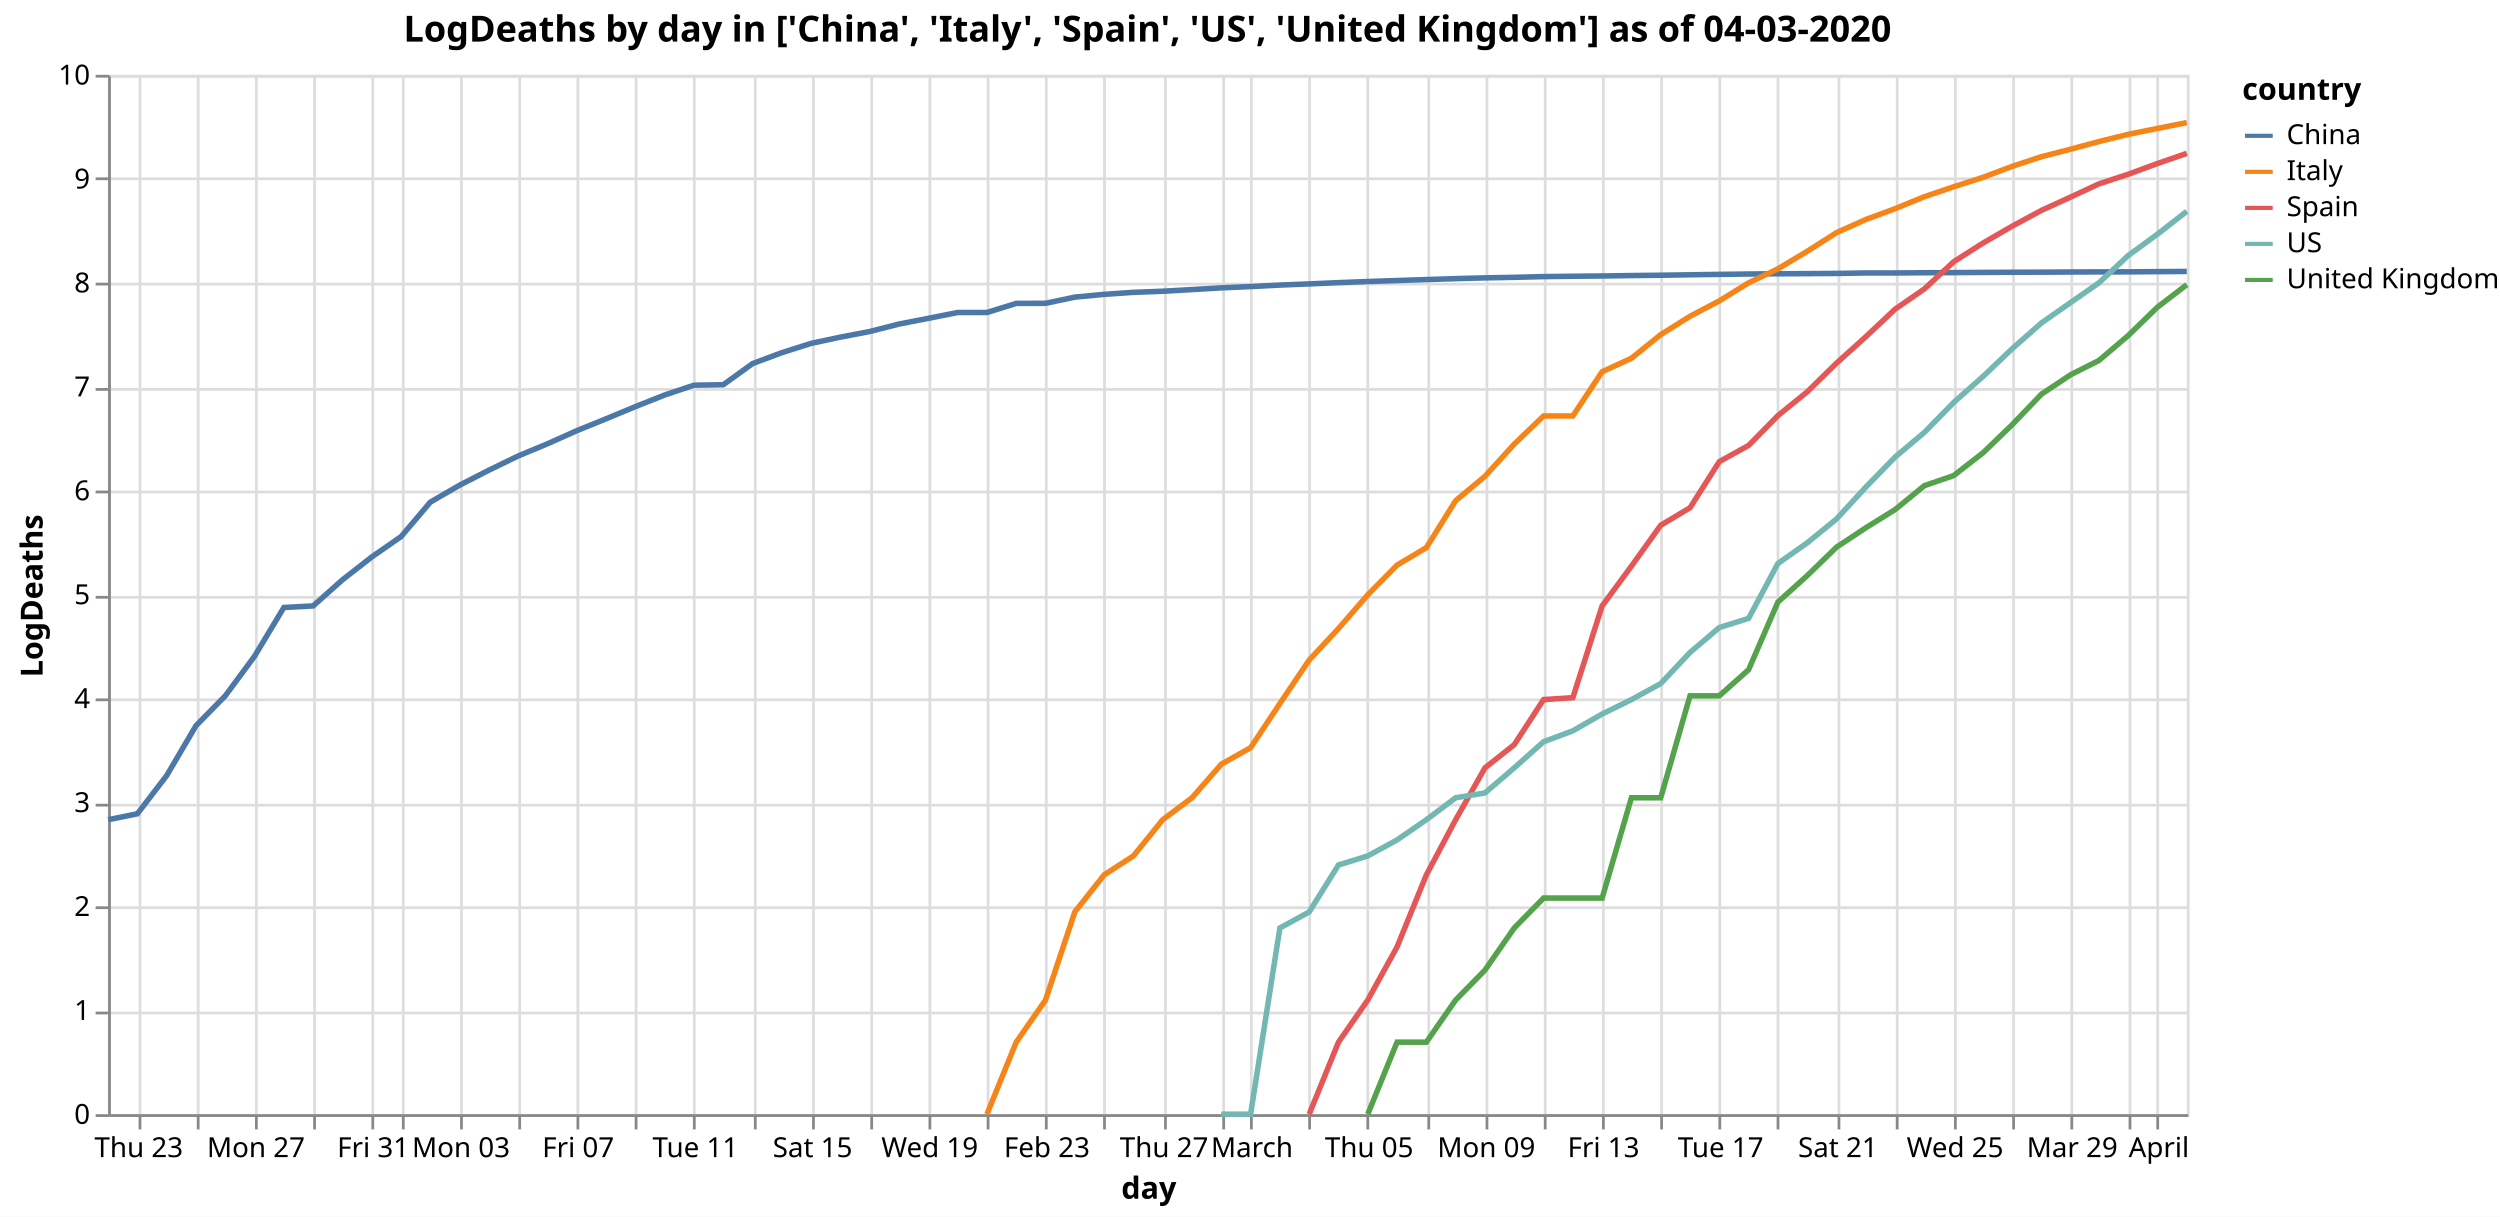
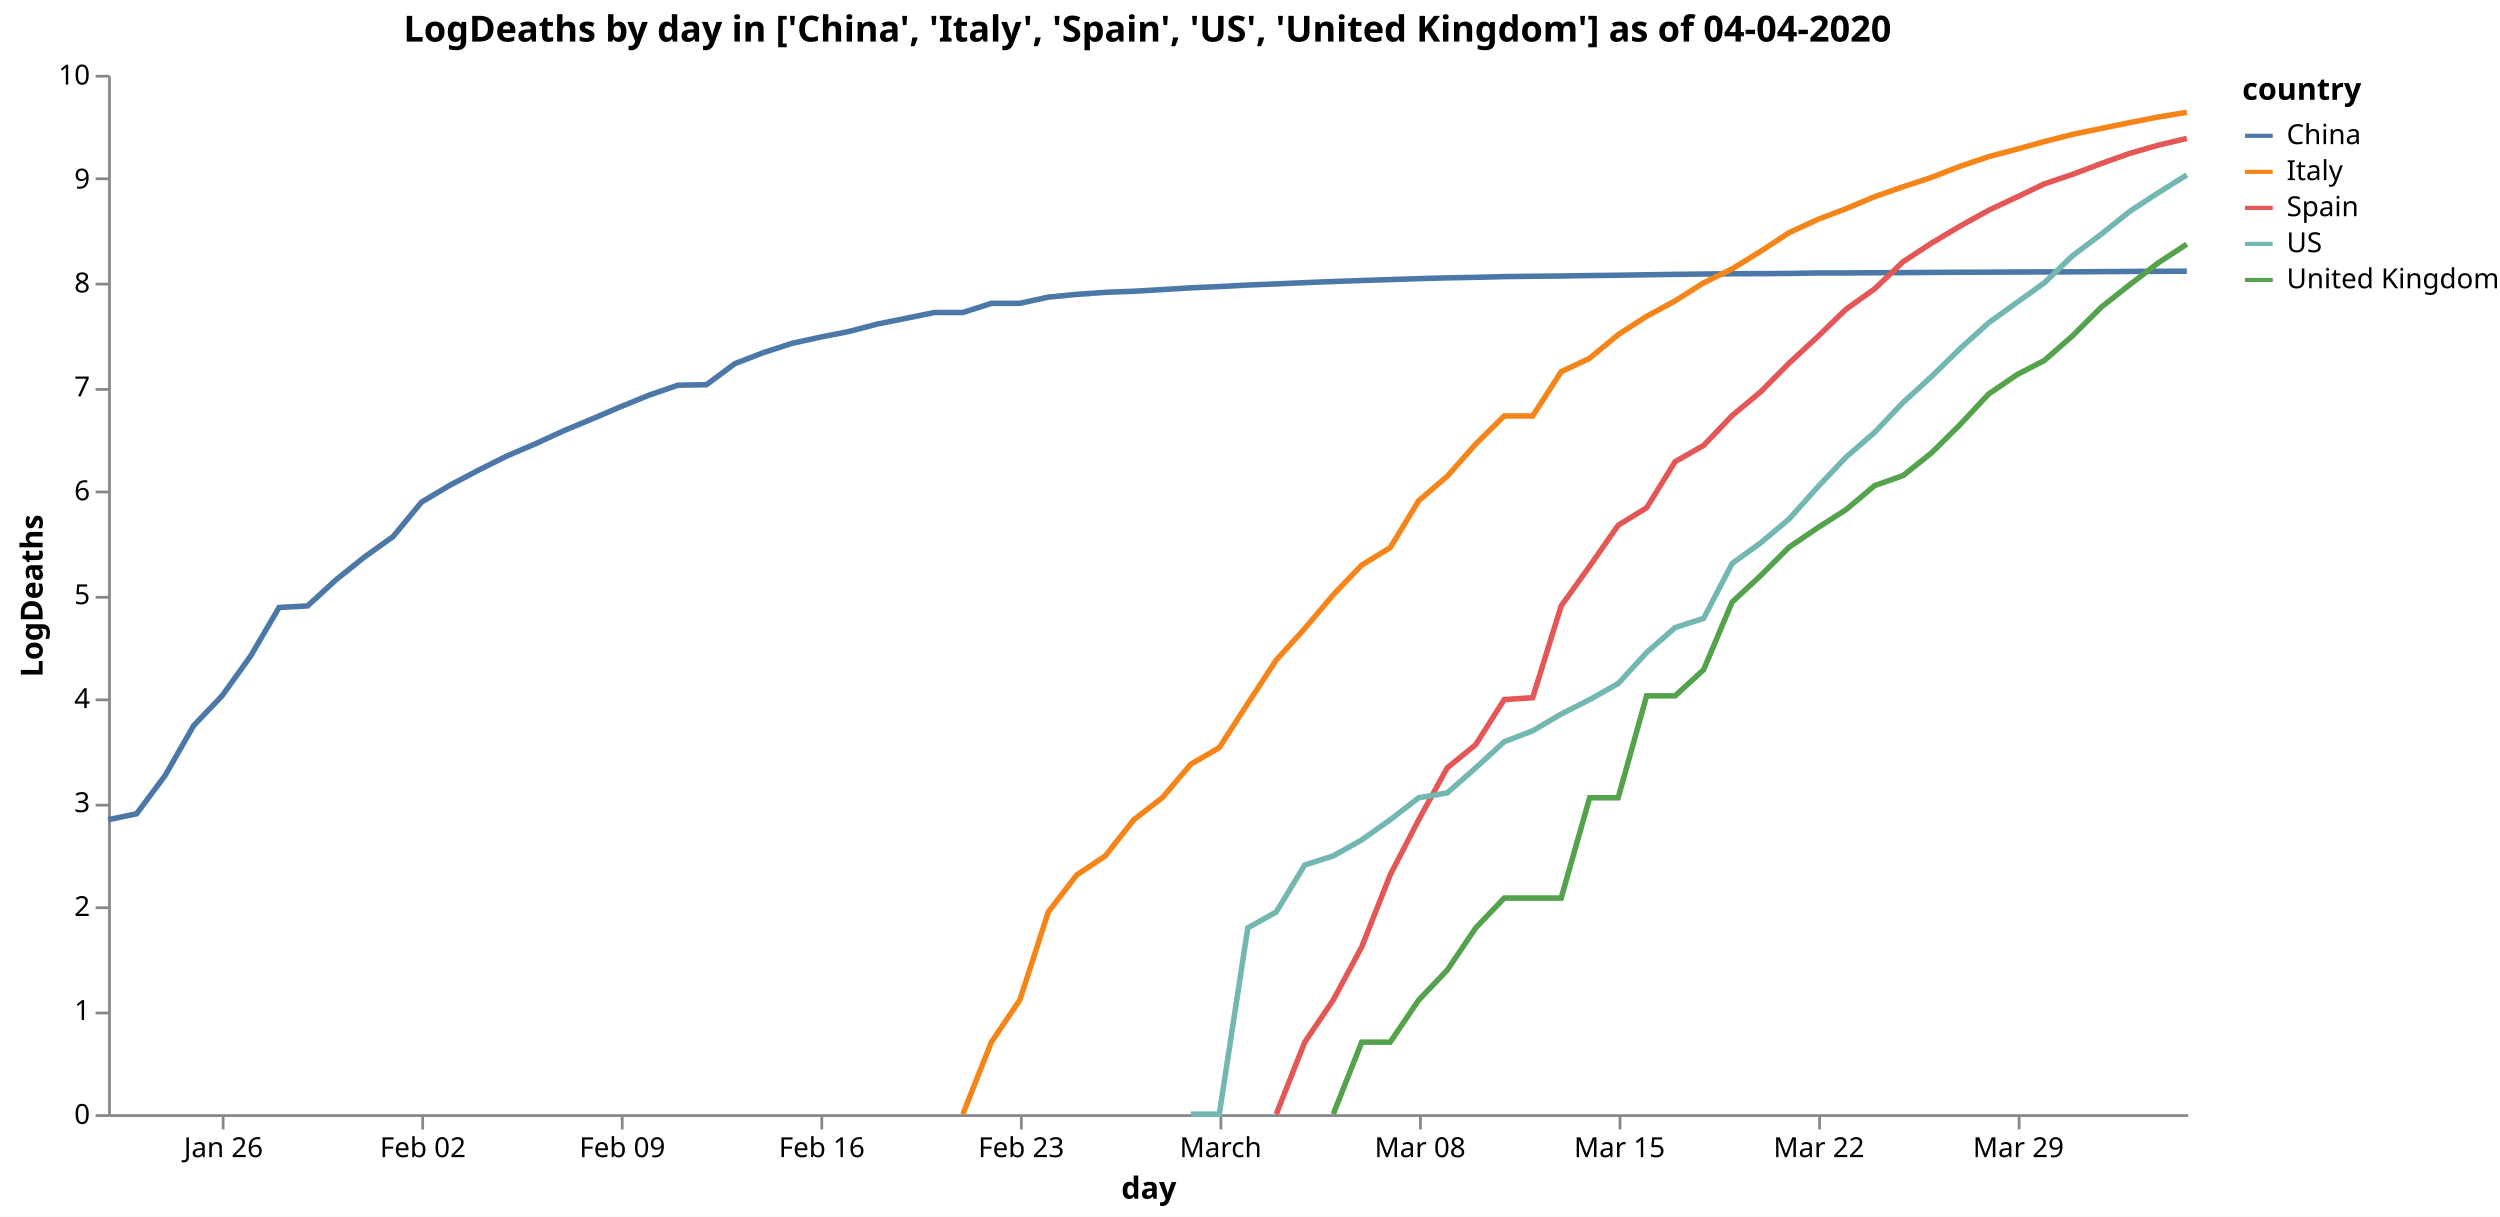
<svg xmlns="http://www.w3.org/2000/svg" class="marks" width="902" height="439" viewBox="0 0 902 439" version="1.1">
  <rect width="902" height="439" style="fill: white;" />
  <g transform="translate(39,27)">
    <g class="mark-group role-frame root">
      <g transform="translate(0,0)">
-         <path class="background" d="M0.5,0.5h750v375h-750Z" style="fill: none; stroke: #ddd;" />
+         <path class="background" d="M0,0h750v375h-750Z" style="fill: none; stroke: #ddd; stroke-width: 0;" />
        <g>
          <g class="mark-group role-axis">
            <g transform="translate(0.5,375.5)">
              <path class="background" d="M0,0h0v0h0Z" style="pointer-events: none; fill: none;" />
              <g>
-                 <g class="mark-rule role-axis-grid" style="pointer-events: none;">
-                   <line transform="translate(11,-375)" x2="0" y2="375" style="fill: none; stroke: #ddd; stroke-width: 1; opacity: 1;" />
-                   <line transform="translate(32,-375)" x2="0" y2="375" style="fill: none; stroke: #ddd; stroke-width: 1; opacity: 1;" />
-                   <line transform="translate(53,-375)" x2="0" y2="375" style="fill: none; stroke: #ddd; stroke-width: 1; opacity: 1;" />
-                   <line transform="translate(74,-375)" x2="0" y2="375" style="fill: none; stroke: #ddd; stroke-width: 1; opacity: 1;" />
-                   <line transform="translate(95,-375)" x2="0" y2="375" style="fill: none; stroke: #ddd; stroke-width: 1; opacity: 1;" />
-                   <line transform="translate(106,-375)" x2="0" y2="375" style="fill: none; stroke: #ddd; stroke-width: 1; opacity: 1;" />
-                   <line transform="translate(127,-375)" x2="0" y2="375" style="fill: none; stroke: #ddd; stroke-width: 1; opacity: 1;" />
-                   <line transform="translate(148,-375)" x2="0" y2="375" style="fill: none; stroke: #ddd; stroke-width: 1; opacity: 1;" />
-                   <line transform="translate(169,-375)" x2="0" y2="375" style="fill: none; stroke: #ddd; stroke-width: 1; opacity: 1;" />
-                   <line transform="translate(190,-375)" x2="0" y2="375" style="fill: none; stroke: #ddd; stroke-width: 1; opacity: 1;" />
-                   <line transform="translate(211,-375)" x2="0" y2="375" style="fill: none; stroke: #ddd; stroke-width: 1; opacity: 1;" />
-                   <line transform="translate(233,-375)" x2="0" y2="375" style="fill: none; stroke: #ddd; stroke-width: 1; opacity: 1;" />
-                   <line transform="translate(254,-375)" x2="0" y2="375" style="fill: none; stroke: #ddd; stroke-width: 1; opacity: 1;" />
-                   <line transform="translate(275,-375)" x2="0" y2="375" style="fill: none; stroke: #ddd; stroke-width: 1; opacity: 1;" />
-                   <line transform="translate(296,-375)" x2="0" y2="375" style="fill: none; stroke: #ddd; stroke-width: 1; opacity: 1;" />
-                   <line transform="translate(317,-375)" x2="0" y2="375" style="fill: none; stroke: #ddd; stroke-width: 1; opacity: 1;" />
-                   <line transform="translate(338,-375)" x2="0" y2="375" style="fill: none; stroke: #ddd; stroke-width: 1; opacity: 1;" />
-                   <line transform="translate(359,-375)" x2="0" y2="375" style="fill: none; stroke: #ddd; stroke-width: 1; opacity: 1;" />
-                   <line transform="translate(381,-375)" x2="0" y2="375" style="fill: none; stroke: #ddd; stroke-width: 1; opacity: 1;" />
-                   <line transform="translate(402,-375)" x2="0" y2="375" style="fill: none; stroke: #ddd; stroke-width: 1; opacity: 1;" />
-                   <line transform="translate(412,-375)" x2="0" y2="375" style="fill: none; stroke: #ddd; stroke-width: 1; opacity: 1;" />
-                   <line transform="translate(433,-375)" x2="0" y2="375" style="fill: none; stroke: #ddd; stroke-width: 1; opacity: 1;" />
-                   <line transform="translate(454,-375)" x2="0" y2="375" style="fill: none; stroke: #ddd; stroke-width: 1; opacity: 1;" />
-                   <line transform="translate(476,-375)" x2="0" y2="375" style="fill: none; stroke: #ddd; stroke-width: 1; opacity: 1;" />
-                   <line transform="translate(497,-375)" x2="0" y2="375" style="fill: none; stroke: #ddd; stroke-width: 1; opacity: 1;" />
-                   <line transform="translate(518,-375)" x2="0" y2="375" style="fill: none; stroke: #ddd; stroke-width: 1; opacity: 1;" />
-                   <line transform="translate(539,-375)" x2="0" y2="375" style="fill: none; stroke: #ddd; stroke-width: 1; opacity: 1;" />
-                   <line transform="translate(560,-375)" x2="0" y2="375" style="fill: none; stroke: #ddd; stroke-width: 1; opacity: 1;" />
-                   <line transform="translate(581,-375)" x2="0" y2="375" style="fill: none; stroke: #ddd; stroke-width: 1; opacity: 1;" />
-                   <line transform="translate(602,-375)" x2="0" y2="375" style="fill: none; stroke: #ddd; stroke-width: 1; opacity: 1;" />
-                   <line transform="translate(624,-375)" x2="0" y2="375" style="fill: none; stroke: #ddd; stroke-width: 1; opacity: 1;" />
-                   <line transform="translate(645,-375)" x2="0" y2="375" style="fill: none; stroke: #ddd; stroke-width: 1; opacity: 1;" />
-                   <line transform="translate(666,-375)" x2="0" y2="375" style="fill: none; stroke: #ddd; stroke-width: 1; opacity: 1;" />
-                   <line transform="translate(687,-375)" x2="0" y2="375" style="fill: none; stroke: #ddd; stroke-width: 1; opacity: 1;" />
-                   <line transform="translate(708,-375)" x2="0" y2="375" style="fill: none; stroke: #ddd; stroke-width: 1; opacity: 1;" />
-                   <line transform="translate(729,-375)" x2="0" y2="375" style="fill: none; stroke: #ddd; stroke-width: 1; opacity: 1;" />
-                   <line transform="translate(739,-375)" x2="0" y2="375" style="fill: none; stroke: #ddd; stroke-width: 1; opacity: 1;" />
-                 </g>
-               </g>
-               <path class="foreground" d="" style="pointer-events: none; display: none; fill: none;" />
-             </g>
-           </g>
-           <g class="mark-group role-axis">
-             <g transform="translate(0.5,0.5)">
-               <path class="background" d="M0,0h0v0h0Z" style="pointer-events: none; fill: none;" />
-               <g>
-                 <g class="mark-rule role-axis-grid" style="pointer-events: none;">
-                   <line transform="translate(0,375)" x2="750" y2="0" style="fill: none; stroke: #ddd; stroke-width: 1; opacity: 1;" />
-                   <line transform="translate(0,338)" x2="750" y2="0" style="fill: none; stroke: #ddd; stroke-width: 1; opacity: 1;" />
-                   <line transform="translate(0,300)" x2="750" y2="0" style="fill: none; stroke: #ddd; stroke-width: 1; opacity: 1;" />
-                   <line transform="translate(0,263)" x2="750" y2="0" style="fill: none; stroke: #ddd; stroke-width: 1; opacity: 1;" />
-                   <line transform="translate(0,225)" x2="750" y2="0" style="fill: none; stroke: #ddd; stroke-width: 1; opacity: 1;" />
-                   <line transform="translate(0,188)" x2="750" y2="0" style="fill: none; stroke: #ddd; stroke-width: 1; opacity: 1;" />
-                   <line transform="translate(0,150)" x2="750" y2="0" style="fill: none; stroke: #ddd; stroke-width: 1; opacity: 1;" />
-                   <line transform="translate(0,113)" x2="750" y2="0" style="fill: none; stroke: #ddd; stroke-width: 1; opacity: 1;" />
-                   <line transform="translate(0,75)" x2="750" y2="0" style="fill: none; stroke: #ddd; stroke-width: 1; opacity: 1;" />
-                   <line transform="translate(0,37)" x2="750" y2="0" style="fill: none; stroke: #ddd; stroke-width: 1; opacity: 1;" />
-                   <line transform="translate(0,0)" x2="750" y2="0" style="fill: none; stroke: #ddd; stroke-width: 1; opacity: 1;" />
-                 </g>
-               </g>
-               <path class="foreground" d="" style="pointer-events: none; display: none; fill: none;" />
-             </g>
-           </g>
-           <g class="mark-group role-axis">
-             <g transform="translate(0.5,375.5)">
-               <path class="background" d="M0,0h0v0h0Z" style="pointer-events: none; fill: none;" />
-               <g>
                <g class="mark-rule role-axis-tick" style="pointer-events: none;">
-                   <line transform="translate(11,0)" x2="0" y2="5" style="fill: none; stroke: #888; stroke-width: 1; opacity: 1;" />
-                   <line transform="translate(32,0)" x2="0" y2="5" style="fill: none; stroke: #888; stroke-width: 1; opacity: 1;" />
-                   <line transform="translate(53,0)" x2="0" y2="5" style="fill: none; stroke: #888; stroke-width: 1; opacity: 1;" />
-                   <line transform="translate(74,0)" x2="0" y2="5" style="fill: none; stroke: #888; stroke-width: 1; opacity: 1;" />
-                   <line transform="translate(95,0)" x2="0" y2="5" style="fill: none; stroke: #888; stroke-width: 1; opacity: 1;" />
-                   <line transform="translate(106,0)" x2="0" y2="5" style="fill: none; stroke: #888; stroke-width: 1; opacity: 1;" />
-                   <line transform="translate(127,0)" x2="0" y2="5" style="fill: none; stroke: #888; stroke-width: 1; opacity: 1;" />
-                   <line transform="translate(148,0)" x2="0" y2="5" style="fill: none; stroke: #888; stroke-width: 1; opacity: 1;" />
-                   <line transform="translate(169,0)" x2="0" y2="5" style="fill: none; stroke: #888; stroke-width: 1; opacity: 1;" />
-                   <line transform="translate(190,0)" x2="0" y2="5" style="fill: none; stroke: #888; stroke-width: 1; opacity: 1;" />
-                   <line transform="translate(211,0)" x2="0" y2="5" style="fill: none; stroke: #888; stroke-width: 1; opacity: 1;" />
-                   <line transform="translate(233,0)" x2="0" y2="5" style="fill: none; stroke: #888; stroke-width: 1; opacity: 1;" />
-                   <line transform="translate(254,0)" x2="0" y2="5" style="fill: none; stroke: #888; stroke-width: 1; opacity: 1;" />
-                   <line transform="translate(275,0)" x2="0" y2="5" style="fill: none; stroke: #888; stroke-width: 1; opacity: 1;" />
-                   <line transform="translate(296,0)" x2="0" y2="5" style="fill: none; stroke: #888; stroke-width: 1; opacity: 1;" />
-                   <line transform="translate(317,0)" x2="0" y2="5" style="fill: none; stroke: #888; stroke-width: 1; opacity: 1;" />
-                   <line transform="translate(338,0)" x2="0" y2="5" style="fill: none; stroke: #888; stroke-width: 1; opacity: 1;" />
-                   <line transform="translate(359,0)" x2="0" y2="5" style="fill: none; stroke: #888; stroke-width: 1; opacity: 1;" />
-                   <line transform="translate(381,0)" x2="0" y2="5" style="fill: none; stroke: #888; stroke-width: 1; opacity: 1;" />
-                   <line transform="translate(402,0)" x2="0" y2="5" style="fill: none; stroke: #888; stroke-width: 1; opacity: 1;" />
-                   <line transform="translate(412,0)" x2="0" y2="5" style="fill: none; stroke: #888; stroke-width: 1; opacity: 1;" />
-                   <line transform="translate(433,0)" x2="0" y2="5" style="fill: none; stroke: #888; stroke-width: 1; opacity: 1;" />
-                   <line transform="translate(454,0)" x2="0" y2="5" style="fill: none; stroke: #888; stroke-width: 1; opacity: 1;" />
-                   <line transform="translate(476,0)" x2="0" y2="5" style="fill: none; stroke: #888; stroke-width: 1; opacity: 1;" />
-                   <line transform="translate(497,0)" x2="0" y2="5" style="fill: none; stroke: #888; stroke-width: 1; opacity: 1;" />
-                   <line transform="translate(518,0)" x2="0" y2="5" style="fill: none; stroke: #888; stroke-width: 1; opacity: 1;" />
-                   <line transform="translate(539,0)" x2="0" y2="5" style="fill: none; stroke: #888; stroke-width: 1; opacity: 1;" />
-                   <line transform="translate(560,0)" x2="0" y2="5" style="fill: none; stroke: #888; stroke-width: 1; opacity: 1;" />
-                   <line transform="translate(581,0)" x2="0" y2="5" style="fill: none; stroke: #888; stroke-width: 1; opacity: 1;" />
-                   <line transform="translate(602,0)" x2="0" y2="5" style="fill: none; stroke: #888; stroke-width: 1; opacity: 1;" />
-                   <line transform="translate(624,0)" x2="0" y2="5" style="fill: none; stroke: #888; stroke-width: 1; opacity: 1;" />
-                   <line transform="translate(645,0)" x2="0" y2="5" style="fill: none; stroke: #888; stroke-width: 1; opacity: 1;" />
-                   <line transform="translate(666,0)" x2="0" y2="5" style="fill: none; stroke: #888; stroke-width: 1; opacity: 1;" />
-                   <line transform="translate(687,0)" x2="0" y2="5" style="fill: none; stroke: #888; stroke-width: 1; opacity: 1;" />
-                   <line transform="translate(708,0)" x2="0" y2="5" style="fill: none; stroke: #888; stroke-width: 1; opacity: 1;" />
-                   <line transform="translate(729,0)" x2="0" y2="5" style="fill: none; stroke: #888; stroke-width: 1; opacity: 1;" />
-                   <line transform="translate(739,0)" x2="0" y2="5" style="fill: none; stroke: #888; stroke-width: 1; opacity: 1;" />
+                   <line transform="translate(41,0)" x2="0" y2="5" style="fill: none; stroke: #888; stroke-width: 1; opacity: 1;" />
+                   <line transform="translate(113,0)" x2="0" y2="5" style="fill: none; stroke: #888; stroke-width: 1; opacity: 1;" />
+                   <line transform="translate(185,0)" x2="0" y2="5" style="fill: none; stroke: #888; stroke-width: 1; opacity: 1;" />
+                   <line transform="translate(257,0)" x2="0" y2="5" style="fill: none; stroke: #888; stroke-width: 1; opacity: 1;" />
+                   <line transform="translate(329,0)" x2="0" y2="5" style="fill: none; stroke: #888; stroke-width: 1; opacity: 1;" />
+                   <line transform="translate(401,0)" x2="0" y2="5" style="fill: none; stroke: #888; stroke-width: 1; opacity: 1;" />
+                   <line transform="translate(473,0)" x2="0" y2="5" style="fill: none; stroke: #888; stroke-width: 1; opacity: 1;" />
+                   <line transform="translate(545,0)" x2="0" y2="5" style="fill: none; stroke: #888; stroke-width: 1; opacity: 1;" />
+                   <line transform="translate(617,0)" x2="0" y2="5" style="fill: none; stroke: #888; stroke-width: 1; opacity: 1;" />
+                   <line transform="translate(689,0)" x2="0" y2="5" style="fill: none; stroke: #888; stroke-width: 1; opacity: 1;" />
                </g>
                <g class="mark-text role-axis-label" style="pointer-events: none;">
-                   <text text-anchor="middle" transform="translate(10.56958,15)" style="font-family: sans-serif; font-size: 10px; fill: #000; opacity: 1;">Thu 23</text>
-                   <text text-anchor="middle" transform="translate(31.70875,15)" style="font-family: sans-serif; font-size: 10px; fill: #000; opacity: 0;">Sat 25</text>
-                   <text text-anchor="middle" transform="translate(52.84792,15)" style="font-family: sans-serif; font-size: 10px; fill: #000; opacity: 1;">Mon 27</text>
-                   <text text-anchor="middle" transform="translate(73.98708,15)" style="font-family: sans-serif; font-size: 10px; fill: #000; opacity: 0;">Wed 29</text>
-                   <text text-anchor="middle" transform="translate(95.12625,15)" style="font-family: sans-serif; font-size: 10px; fill: #000; opacity: 1;">Fri 31</text>
-                   <text text-anchor="middle" transform="translate(105.6958,15)" style="font-family: sans-serif; font-size: 10px; fill: #000; opacity: 0;">February</text>
-                   <text text-anchor="middle" transform="translate(126.835,15)" style="font-family: sans-serif; font-size: 10px; fill: #000; opacity: 1;">Mon 03</text>
-                   <text text-anchor="middle" transform="translate(147.9742,15)" style="font-family: sans-serif; font-size: 10px; fill: #000; opacity: 0;">Wed 05</text>
-                   <text text-anchor="middle" transform="translate(169.1133,15)" style="font-family: sans-serif; font-size: 10px; fill: #000; opacity: 1;">Fri 07</text>
-                   <text text-anchor="middle" transform="translate(190.2525,15)" style="font-family: sans-serif; font-size: 10px; fill: #000; opacity: 0;">Feb 09</text>
-                   <text text-anchor="middle" transform="translate(211.3917,15)" style="font-family: sans-serif; font-size: 10px; fill: #000; opacity: 1;">Tue 11</text>
-                   <text text-anchor="middle" transform="translate(232.5308,15)" style="font-family: sans-serif; font-size: 10px; fill: #000; opacity: 0;">Thu 13</text>
-                   <text text-anchor="middle" transform="translate(253.67,15)" style="font-family: sans-serif; font-size: 10px; fill: #000; opacity: 1;">Sat 15</text>
-                   <text text-anchor="middle" transform="translate(274.8092,15)" style="font-family: sans-serif; font-size: 10px; fill: #000; opacity: 0;">Mon 17</text>
-                   <text text-anchor="middle" transform="translate(295.9483,15)" style="font-family: sans-serif; font-size: 10px; fill: #000; opacity: 1;">Wed 19</text>
-                   <text text-anchor="middle" transform="translate(317.0875,15)" style="font-family: sans-serif; font-size: 10px; fill: #000; opacity: 0;">Fri 21</text>
-                   <text text-anchor="middle" transform="translate(338.2267,15)" style="font-family: sans-serif; font-size: 10px; fill: #000; opacity: 1;">Feb 23</text>
-                   <text text-anchor="middle" transform="translate(359.3658,15)" style="font-family: sans-serif; font-size: 10px; fill: #000; opacity: 0;">Tue 25</text>
-                   <text text-anchor="middle" transform="translate(380.505,15)" style="font-family: sans-serif; font-size: 10px; fill: #000; opacity: 1;">Thu 27</text>
-                   <text text-anchor="middle" transform="translate(401.6442,15)" style="font-family: sans-serif; font-size: 10px; fill: #000; opacity: 0;">Sat 29</text>
-                   <text text-anchor="middle" transform="translate(412.2137,15)" style="font-family: sans-serif; font-size: 10px; fill: #000; opacity: 1;">March</text>
-                   <text text-anchor="middle" transform="translate(433.3529,15)" style="font-family: sans-serif; font-size: 10px; fill: #000; opacity: 0;">Tue 03</text>
-                   <text text-anchor="middle" transform="translate(454.4921,15)" style="font-family: sans-serif; font-size: 10px; fill: #000; opacity: 1;">Thu 05</text>
-                   <text text-anchor="middle" transform="translate(475.6312,15)" style="font-family: sans-serif; font-size: 10px; fill: #000; opacity: 0;">Sat 07</text>
-                   <text text-anchor="middle" transform="translate(496.7704,15)" style="font-family: sans-serif; font-size: 10px; fill: #000; opacity: 1;">Mon 09</text>
-                   <text text-anchor="middle" transform="translate(517.9096,15)" style="font-family: sans-serif; font-size: 10px; fill: #000; opacity: 0;">Wed 11</text>
-                   <text text-anchor="middle" transform="translate(539.0487,15)" style="font-family: sans-serif; font-size: 10px; fill: #000; opacity: 1;">Fri 13</text>
-                   <text text-anchor="middle" transform="translate(560.1879,15)" style="font-family: sans-serif; font-size: 10px; fill: #000; opacity: 0;">Mar 15</text>
-                   <text text-anchor="middle" transform="translate(581.3271,15)" style="font-family: sans-serif; font-size: 10px; fill: #000; opacity: 1;">Tue 17</text>
-                   <text text-anchor="middle" transform="translate(602.4662,15)" style="font-family: sans-serif; font-size: 10px; fill: #000; opacity: 0;">Thu 19</text>
-                   <text text-anchor="middle" transform="translate(623.6054,15)" style="font-family: sans-serif; font-size: 10px; fill: #000; opacity: 1;">Sat 21</text>
-                   <text text-anchor="middle" transform="translate(644.7446,15)" style="font-family: sans-serif; font-size: 10px; fill: #000; opacity: 0;">Mon 23</text>
-                   <text text-anchor="middle" transform="translate(665.8837,15)" style="font-family: sans-serif; font-size: 10px; fill: #000; opacity: 1;">Wed 25</text>
-                   <text text-anchor="middle" transform="translate(687.0229,15)" style="font-family: sans-serif; font-size: 10px; fill: #000; opacity: 0;">Fri 27</text>
-                   <text text-anchor="middle" transform="translate(708.1621,15)" style="font-family: sans-serif; font-size: 10px; fill: #000; opacity: 1;">Mar 29</text>
-                   <text text-anchor="middle" transform="translate(728.8608,15)" style="font-family: sans-serif; font-size: 10px; fill: #000; opacity: 0;">Tue 31</text>
-                   <text text-anchor="middle" transform="translate(739.4304,15)" style="font-family: sans-serif; font-size: 10px; fill: #000; opacity: 1;">April</text>
+                   <text text-anchor="middle" transform="translate(41.11936,15)" style="font-family: sans-serif; font-size: 10px; fill: #000; opacity: 1;">Jan 26</text>
+                   <text text-anchor="middle" transform="translate(113.0782,15)" style="font-family: sans-serif; font-size: 10px; fill: #000; opacity: 1;">Feb 02</text>
+                   <text text-anchor="middle" transform="translate(185.0371,15)" style="font-family: sans-serif; font-size: 10px; fill: #000; opacity: 1;">Feb 09</text>
+                   <text text-anchor="middle" transform="translate(256.996,15)" style="font-family: sans-serif; font-size: 10px; fill: #000; opacity: 1;">Feb 16</text>
+                   <text text-anchor="middle" transform="translate(328.9549,15)" style="font-family: sans-serif; font-size: 10px; fill: #000; opacity: 1;">Feb 23</text>
+                   <text text-anchor="middle" transform="translate(400.9138,15)" style="font-family: sans-serif; font-size: 10px; fill: #000; opacity: 1;">March</text>
+                   <text text-anchor="middle" transform="translate(472.8726,15)" style="font-family: sans-serif; font-size: 10px; fill: #000; opacity: 1;">Mar 08</text>
+                   <text text-anchor="middle" transform="translate(544.8315,15)" style="font-family: sans-serif; font-size: 10px; fill: #000; opacity: 1;">Mar 15</text>
+                   <text text-anchor="middle" transform="translate(616.7904,15)" style="font-family: sans-serif; font-size: 10px; fill: #000; opacity: 1;">Mar 22</text>
+                   <text text-anchor="middle" transform="translate(688.7493,15)" style="font-family: sans-serif; font-size: 10px; fill: #000; opacity: 1;">Mar 29</text>
                </g>
                <g class="mark-rule role-axis-domain" style="pointer-events: none;">
                  <line transform="translate(0,0)" x2="750" y2="0" style="fill: none; stroke: #888; stroke-width: 1; opacity: 1;" />
                </g>
                <g class="mark-text role-axis-title" style="pointer-events: none;">
                  <text text-anchor="middle" transform="translate(375,30)" style="font-family: sans-serif; font-size: 11px; font-weight: bold; fill: #000; opacity: 1;">day</text>
                </g>
              </g>
              <path class="foreground" d="" style="pointer-events: none; display: none; fill: none;" />
            </g>
          </g>
          <g class="mark-group role-axis">
            <g transform="translate(0.5,0.5)">
              <path class="background" d="M0,0h0v0h0Z" style="pointer-events: none; fill: none;" />
              <g>
                <g class="mark-rule role-axis-tick" style="pointer-events: none;">
                  <line transform="translate(0,375)" x2="-5" y2="0" style="fill: none; stroke: #888; stroke-width: 1; opacity: 1;" />
                  <line transform="translate(0,338)" x2="-5" y2="0" style="fill: none; stroke: #888; stroke-width: 1; opacity: 1;" />
                  <line transform="translate(0,300)" x2="-5" y2="0" style="fill: none; stroke: #888; stroke-width: 1; opacity: 1;" />
                  <line transform="translate(0,263)" x2="-5" y2="0" style="fill: none; stroke: #888; stroke-width: 1; opacity: 1;" />
                  <line transform="translate(0,225)" x2="-5" y2="0" style="fill: none; stroke: #888; stroke-width: 1; opacity: 1;" />
                  <line transform="translate(0,188)" x2="-5" y2="0" style="fill: none; stroke: #888; stroke-width: 1; opacity: 1;" />
                  <line transform="translate(0,150)" x2="-5" y2="0" style="fill: none; stroke: #888; stroke-width: 1; opacity: 1;" />
                  <line transform="translate(0,113)" x2="-5" y2="0" style="fill: none; stroke: #888; stroke-width: 1; opacity: 1;" />
                  <line transform="translate(0,75)" x2="-5" y2="0" style="fill: none; stroke: #888; stroke-width: 1; opacity: 1;" />
                  <line transform="translate(0,37)" x2="-5" y2="0" style="fill: none; stroke: #888; stroke-width: 1; opacity: 1;" />
                  <line transform="translate(0,0)" x2="-5" y2="0" style="fill: none; stroke: #888; stroke-width: 1; opacity: 1;" />
                </g>
                <g class="mark-text role-axis-label" style="pointer-events: none;">
                  <text text-anchor="end" transform="translate(-7,378)" style="font-family: sans-serif; font-size: 10px; fill: #000; opacity: 1;">0</text>
                  <text text-anchor="end" transform="translate(-7,340.5)" style="font-family: sans-serif; font-size: 10px; fill: #000; opacity: 1;">1</text>
                  <text text-anchor="end" transform="translate(-7,303)" style="font-family: sans-serif; font-size: 10px; fill: #000; opacity: 1;">2</text>
                  <text text-anchor="end" transform="translate(-7,265.5)" style="font-family: sans-serif; font-size: 10px; fill: #000; opacity: 1;">3</text>
                  <text text-anchor="end" transform="translate(-7,228)" style="font-family: sans-serif; font-size: 10px; fill: #000; opacity: 1;">4</text>
                  <text text-anchor="end" transform="translate(-7,190.5)" style="font-family: sans-serif; font-size: 10px; fill: #000; opacity: 1;">5</text>
                  <text text-anchor="end" transform="translate(-7,153)" style="font-family: sans-serif; font-size: 10px; fill: #000; opacity: 1;">6</text>
                  <text text-anchor="end" transform="translate(-7,115.5)" style="font-family: sans-serif; font-size: 10px; fill: #000; opacity: 1;">7</text>
                  <text text-anchor="end" transform="translate(-7,78)" style="font-family: sans-serif; font-size: 10px; fill: #000; opacity: 1;">8</text>
                  <text text-anchor="end" transform="translate(-7,40.5)" style="font-family: sans-serif; font-size: 10px; fill: #000; opacity: 1;">9</text>
                  <text text-anchor="end" transform="translate(-7,3)" style="font-family: sans-serif; font-size: 10px; fill: #000; opacity: 1;">10</text>
                </g>
                <g class="mark-rule role-axis-domain" style="pointer-events: none;">
                  <line transform="translate(0,375)" x2="0" y2="-375" style="fill: none; stroke: #888; stroke-width: 1; opacity: 1;" />
                </g>
                <g class="mark-text role-axis-title" style="pointer-events: none;">
                  <text text-anchor="middle" transform="translate(-22.12305,187.5) rotate(-90) translate(0,-2)" style="font-family: sans-serif; font-size: 11px; font-weight: bold; fill: #000; opacity: 1;">LogDeaths</text>
                </g>
              </g>
              <path class="foreground" d="" style="pointer-events: none; display: none; fill: none;" />
            </g>
          </g>
          <g class="mark-group role-scope pathgroup">
            <g transform="translate(0,0)">
              <path class="background" d="M0,0h750v375h-750Z" style="fill: none;" />
              <g>
                <g class="mark-line role-mark marks">
-                   <path d="M0,268.754L10.57,266.611L21.139,252.821L31.709,234.837L42.278,224.049L52.848,209.748L63.417,192.18L73.987,191.612L84.557,182.188L95.126,173.952L105.696,166.619L116.265,154.167L126.835,148.047L137.405,142.633L147.974,137.502L158.544,133.107L169.113,128.382L179.683,124.093L190.252,119.702L200.822,115.512L211.392,111.978L221.961,111.81L232.531,104.181L243.1,100.233L253.67,96.886L264.24,94.632L274.809,92.607L285.379,89.91L295.948,87.852L306.518,85.75L317.087,85.75L327.657,82.463L338.227,82.432L348.796,80.2L359.366,79.202L369.935,78.477L380.505,78.079L391.075,77.483L401.644,76.856L412.214,76.396L422.783,75.852L433.353,75.43L443.922,74.974L454.492,74.574L465.062,74.215L475.631,73.872L486.201,73.532L496.77,73.254L507.34,73.063L517.91,72.801L528.479,72.671L539.049,72.576L549.618,72.423L560.188,72.306L570.757,72.142L581.327,71.991L591.897,71.864L602.466,71.771L613.036,71.725L623.605,71.656L634.175,71.484L644.745,71.484L655.314,71.404L665.884,71.358L676.453,71.289L687.023,71.233L697.592,71.198L708.162,71.142L718.291,71.096L728.861,71.085L739.43,71.006L750,70.938" style="fill: none; stroke: #4c78a8; stroke-width: 2;" />
-                 </g>
-               </g>
-               <path class="foreground" d="" style="display: none; fill: none;" />
-             </g>
-             <g transform="translate(0,0)">
-               <path class="background" d="M0,0h750v375h-750Z" style="fill: none;" />
-               <g>
-                 <g class="mark-line role-mark marks">
-                   <path d="M317.087,375L327.657,349.007L338.227,333.802L348.796,302.028L359.366,288.653L369.935,281.816L380.505,268.754L391.075,260.83L401.644,248.726L412.214,242.761L422.783,226.828L433.353,211.146L443.922,199.769L454.492,187.605L465.062,176.88L475.631,170.586L486.201,153.651L496.77,144.835L507.34,133.226L517.91,123.082L528.479,123.082L539.049,107.114L549.618,102.259L560.188,93.73L570.757,87.115L581.327,81.553L591.897,75.037L602.466,70.012L613.036,63.674L623.605,56.941L634.175,52.195L644.745,48.29L655.314,43.964L665.884,40.385L676.453,36.986L687.023,33.009L697.592,29.526L708.162,26.799L718.291,24.076L728.861,21.461L739.43,19.329L750,17.223" style="fill: none; stroke: #f58518; stroke-width: 2;" />
-                 </g>
-               </g>
-               <path class="foreground" d="" style="display: none; fill: none;" />
-             </g>
-             <g transform="translate(0,0)">
-               <path class="background" d="M0,0h750v375h-750Z" style="fill: none;" />
-               <g>
-                 <g class="mark-line role-mark marks">
-                   <path d="M433.353,375L443.922,349.007L454.492,333.802L465.062,314.646L475.631,288.653L486.201,268.754L496.77,250.042L507.34,241.674L517.91,225.413L528.479,224.725L539.049,191.612L549.618,177.263L560.188,162.509L570.757,156.195L581.327,139.555L591.897,133.705L602.466,122.947L613.036,114.38L623.605,104.017L634.175,94.505L644.745,84.546L655.314,77.241L665.884,67.438L676.453,60.698L687.023,54.584L697.592,48.881L708.162,44.058L718.291,39.336L728.861,35.866L739.43,31.984L750,28.329" style="fill: none; stroke: #e45756; stroke-width: 2;" />
-                 </g>
-               </g>
-               <path class="foreground" d="" style="display: none; fill: none;" />
-             </g>
-             <g transform="translate(0,0)">
-               <path class="background" d="M0,0h750v375h-750Z" style="fill: none;" />
-               <g>
-                 <g class="mark-line role-mark marks">
-                   <path d="M401.644,375L412.214,375L422.783,307.809L433.353,302.028L443.922,285.079L454.492,281.816L465.062,276.035L475.631,268.754L486.201,260.83L496.77,259.086L507.34,250.042L517.91,240.618L528.479,236.667L539.049,230.619L549.618,225.413L560.188,219.632L570.757,208.401L581.327,199.42L591.897,196.099L602.466,176.313L613.036,168.856L623.605,160.243L634.175,148.759L644.745,137.904L655.314,129.014L665.884,118.2L676.453,108.842L687.023,98.782L697.592,89.482L708.162,82.097L718.291,75.037L728.861,65.183L739.43,57.474L750,49.234" style="fill: none; stroke: #72b7b2; stroke-width: 2;" />
-                 </g>
-               </g>
-               <path class="foreground" d="" style="display: none; fill: none;" />
-             </g>
-             <g transform="translate(0,0)">
-               <path class="background" d="M0,0h750v375h-750Z" style="fill: none;" />
-               <g>
-                 <g class="mark-line role-mark marks">
-                   <path d="M454.492,375L465.062,349.007L475.631,349.007L486.201,333.802L496.77,323.014L507.34,307.809L517.91,297.021L528.479,297.021L539.049,297.021L549.618,260.83L560.188,260.83L570.757,224.049L581.327,224.049L591.897,214.625L602.466,190.228L613.036,180.683L623.605,170.425L634.175,163.428L644.745,156.858L655.314,148.224L665.884,144.593L676.453,136.386L687.023,126.201L697.592,115.18L708.162,108.166L718.291,103.048L728.861,94.063L739.43,83.807L750,75.698" style="fill: none; stroke: #54a24b; stroke-width: 2;" />
+                   <path d="M0,268.754L10.28,266.611L20.56,252.821L30.84,234.837L41.119,224.049L51.399,209.748L61.679,192.18L71.959,191.612L82.239,182.188L92.519,173.952L102.798,166.619L113.078,154.167L123.358,148.047L133.638,142.633L143.918,137.502L154.198,133.107L164.477,128.382L174.757,124.093L185.037,119.702L195.317,115.512L205.597,111.978L215.877,111.81L226.156,104.181L236.436,100.233L246.716,96.886L256.996,94.632L267.276,92.607L277.556,89.91L287.836,87.852L298.115,85.75L308.395,85.75L318.675,82.463L328.955,82.432L339.235,80.2L349.515,79.202L359.794,78.477L370.074,78.079L380.354,77.483L390.634,76.856L400.914,76.396L411.194,75.852L421.473,75.43L431.753,74.974L442.033,74.574L452.313,74.215L462.593,73.872L472.873,73.532L483.152,73.254L493.432,73.063L503.712,72.801L513.992,72.671L524.272,72.576L534.552,72.423L544.832,72.306L555.111,72.142L565.391,71.991L575.671,71.864L585.951,71.771L596.231,71.725L606.511,71.656L616.79,71.484L627.07,71.484L637.35,71.404L647.63,71.358L657.91,71.289L668.19,71.233L678.469,71.198L688.749,71.142L698.601,71.096L708.881,71.085L719.16,71.006L729.44,70.938L739.72,70.893L750,70.848" style="fill: none; stroke: #4c78a8; stroke-width: 2;" />
+                 </g>
+               </g>
+               <path class="foreground" d="" style="display: none; fill: none;" />
+             </g>
+             <g transform="translate(0,0)">
+               <path class="background" d="M0,0h750v375h-750Z" style="fill: none;" />
+               <g>
+                 <g class="mark-line role-mark marks">
+                   <path d="M308.395,375L318.675,349.007L328.955,333.802L339.235,302.028L349.515,288.653L359.794,281.816L370.074,268.754L380.354,260.83L390.634,248.726L400.914,242.761L411.194,226.828L421.473,211.146L431.753,199.769L442.033,187.605L452.313,176.88L462.593,170.586L472.873,153.651L483.152,144.835L493.432,133.226L503.712,123.082L513.992,123.082L524.272,107.114L534.552,102.259L544.832,93.73L555.111,87.115L565.391,81.553L575.671,75.037L585.951,70.012L596.231,63.674L606.511,56.941L616.79,52.195L627.07,48.29L637.35,43.964L647.63,40.385L657.91,36.986L668.19,33.009L678.469,29.526L688.749,26.799L698.601,24.076L708.881,21.461L719.16,19.329L729.44,17.223L739.72,15.213L750,13.513" style="fill: none; stroke: #f58518; stroke-width: 2;" />
+                 </g>
+               </g>
+               <path class="foreground" d="" style="display: none; fill: none;" />
+             </g>
+             <g transform="translate(0,0)">
+               <path class="background" d="M0,0h750v375h-750Z" style="fill: none;" />
+               <g>
+                 <g class="mark-line role-mark marks">
+                   <path d="M421.473,375L431.753,349.007L442.033,333.802L452.313,314.646L462.593,288.653L472.873,268.754L483.152,250.042L493.432,241.674L503.712,225.413L513.992,224.725L524.272,191.612L534.552,177.263L544.832,162.509L555.111,156.195L565.391,139.555L575.671,133.705L585.951,122.947L596.231,114.38L606.511,104.017L616.79,94.505L627.07,84.546L637.35,77.241L647.63,67.438L657.91,60.698L668.19,54.584L678.469,48.881L688.749,44.058L698.601,39.336L708.881,35.866L719.16,31.984L729.44,28.329L739.72,25.369L750,22.941" style="fill: none; stroke: #e45756; stroke-width: 2;" />
+                 </g>
+               </g>
+               <path class="foreground" d="" style="display: none; fill: none;" />
+             </g>
+             <g transform="translate(0,0)">
+               <path class="background" d="M0,0h750v375h-750Z" style="fill: none;" />
+               <g>
+                 <g class="mark-line role-mark marks">
+                   <path d="M390.634,375L400.914,375L411.194,307.809L421.473,302.028L431.753,285.079L442.033,281.816L452.313,276.035L462.593,268.754L472.873,260.83L483.152,259.086L493.432,250.042L503.712,240.618L513.992,236.667L524.272,230.619L534.552,225.413L544.832,219.632L555.111,208.401L565.391,199.42L575.671,196.099L585.951,176.313L596.231,168.856L606.511,160.243L616.79,148.759L627.07,137.904L637.35,129.014L647.63,118.2L657.91,108.842L668.19,98.782L678.469,89.482L688.749,82.097L698.601,75.037L708.881,65.183L719.16,57.474L729.44,49.234L739.72,42.524L750,36.119" style="fill: none; stroke: #72b7b2; stroke-width: 2;" />
+                 </g>
+               </g>
+               <path class="foreground" d="" style="display: none; fill: none;" />
+             </g>
+             <g transform="translate(0,0)">
+               <path class="background" d="M0,0h750v375h-750Z" style="fill: none;" />
+               <g>
+                 <g class="mark-line role-mark marks">
+                   <path d="M442.033,375L452.313,349.007L462.593,349.007L472.873,333.802L483.152,323.014L493.432,307.809L503.712,297.021L513.992,297.021L524.272,297.021L534.552,260.83L544.832,260.83L555.111,224.049L565.391,224.049L575.671,214.625L585.951,190.228L596.231,180.683L606.511,170.425L616.79,163.428L627.07,156.858L637.35,148.224L647.63,144.593L657.91,136.386L668.19,126.201L678.469,115.18L688.749,108.166L698.601,103.048L708.881,94.063L719.16,83.807L729.44,75.698L739.72,67.81L750,61.087" style="fill: none; stroke: #54a24b; stroke-width: 2;" />
                </g>
              </g>
              <path class="foreground" d="" style="display: none; fill: none;" />
            </g>
          </g>
          <g class="mark-group role-legend">
            <g transform="translate(770,0)">
              <path class="background" d="M0,0h88v79h-88Z" style="pointer-events: none; fill: none;" />
              <g>
                <g class="mark-group role-legend-entry">
                  <g transform="translate(0,16)">
                    <path class="background" d="M0,0h0v0h0Z" style="pointer-events: none; fill: none;" />
                    <g>
                      <g class="mark-group role-scope">
                        <g transform="translate(0,0)">
                          <path class="background" d="M0,0h87.152v11h-87.152Z" style="pointer-events: none; fill: none; opacity: 1;" />
                          <g>
                            <g class="mark-symbol role-legend-symbol" style="pointer-events: none;">
                              <path transform="translate(6,6)" d="M-5,0L5,0" style="fill: none; stroke: #4c78a8; stroke-width: 1.5; opacity: 1;" />
                            </g>
                            <g class="mark-text role-legend-label" style="pointer-events: none;">
                              <text text-anchor="start" transform="translate(16,9)" style="font-family: sans-serif; font-size: 10px; fill: #000; opacity: 1;">China</text>
                            </g>
                          </g>
                          <path class="foreground" d="" style="pointer-events: none; display: none; fill: none;" />
                        </g>
                        <g transform="translate(0,13)">
                          <path class="background" d="M0,0h87.152v11h-87.152Z" style="pointer-events: none; fill: none; opacity: 1;" />
                          <g>
                            <g class="mark-symbol role-legend-symbol" style="pointer-events: none;">
                              <path transform="translate(6,6)" d="M-5,0L5,0" style="fill: none; stroke: #f58518; stroke-width: 1.5; opacity: 1;" />
                            </g>
                            <g class="mark-text role-legend-label" style="pointer-events: none;">
                              <text text-anchor="start" transform="translate(16,9)" style="font-family: sans-serif; font-size: 10px; fill: #000; opacity: 1;">Italy</text>
                            </g>
                          </g>
                          <path class="foreground" d="" style="pointer-events: none; display: none; fill: none;" />
                        </g>
                        <g transform="translate(0,26)">
                          <path class="background" d="M0,0h87.152v11h-87.152Z" style="pointer-events: none; fill: none; opacity: 1;" />
                          <g>
                            <g class="mark-symbol role-legend-symbol" style="pointer-events: none;">
                              <path transform="translate(6,6)" d="M-5,0L5,0" style="fill: none; stroke: #e45756; stroke-width: 1.5; opacity: 1;" />
                            </g>
                            <g class="mark-text role-legend-label" style="pointer-events: none;">
                              <text text-anchor="start" transform="translate(16,9)" style="font-family: sans-serif; font-size: 10px; fill: #000; opacity: 1;">Spain</text>
                            </g>
                          </g>
                          <path class="foreground" d="" style="pointer-events: none; display: none; fill: none;" />
                        </g>
                        <g transform="translate(0,39)">
                          <path class="background" d="M0,0h87.152v11h-87.152Z" style="pointer-events: none; fill: none; opacity: 1;" />
                          <g>
                            <g class="mark-symbol role-legend-symbol" style="pointer-events: none;">
                              <path transform="translate(6,6)" d="M-5,0L5,0" style="fill: none; stroke: #72b7b2; stroke-width: 1.5; opacity: 1;" />
                            </g>
                            <g class="mark-text role-legend-label" style="pointer-events: none;">
                              <text text-anchor="start" transform="translate(16,9)" style="font-family: sans-serif; font-size: 10px; fill: #000; opacity: 1;">US</text>
                            </g>
                          </g>
                          <path class="foreground" d="" style="pointer-events: none; display: none; fill: none;" />
                        </g>
                        <g transform="translate(0,52)">
                          <path class="background" d="M0,0h87.152v11h-87.152Z" style="pointer-events: none; fill: none; opacity: 1;" />
                          <g>
                            <g class="mark-symbol role-legend-symbol" style="pointer-events: none;">
                              <path transform="translate(6,6)" d="M-5,0L5,0" style="fill: none; stroke: #54a24b; stroke-width: 1.5; opacity: 1;" />
                            </g>
                            <g class="mark-text role-legend-label" style="pointer-events: none;">
                              <text text-anchor="start" transform="translate(16,9)" style="font-family: sans-serif; font-size: 10px; fill: #000; opacity: 1;">United Kingdom</text>
                            </g>
                          </g>
                          <path class="foreground" d="" style="pointer-events: none; display: none; fill: none;" />
                        </g>
                      </g>
                    </g>
                    <path class="foreground" d="" style="pointer-events: none; display: none; fill: none;" />
                  </g>
                </g>
                <g class="mark-text role-legend-title" style="pointer-events: none;">
                  <text text-anchor="start" transform="translate(0,9)" style="font-family: sans-serif; font-size: 11px; font-weight: bold; fill: #000; opacity: 1;">country</text>
                </g>
              </g>
              <path class="foreground" d="" style="pointer-events: none; display: none; fill: none;" />
            </g>
          </g>
          <g class="mark-group role-title">
            <g transform="translate(375,-22)">
              <path class="background" d="M0,0h0v0h0Z" style="pointer-events: none; fill: none;" />
              <g>
                <g class="mark-text role-title-text" style="pointer-events: none;">
-                   <text text-anchor="middle" transform="translate(0,10)" style="font-family: sans-serif; font-size: 13px; font-weight: bold; fill: #000; opacity: 1;">LogDeaths by day in ['China', 'Italy', 'Spain', 'US', 'United Kingdom'] as of 04-03-2020</text>
+                   <text text-anchor="middle" transform="translate(0,10)" style="font-family: sans-serif; font-size: 13px; font-weight: bold; fill: #000; opacity: 1;">LogDeaths by day in ['China', 'Italy', 'Spain', 'US', 'United Kingdom'] as of 04-04-2020</text>
                </g>
              </g>
              <path class="foreground" d="" style="pointer-events: none; display: none; fill: none;" />
            </g>
          </g>
        </g>
        <path class="foreground" d="" style="display: none; fill: none;" />
      </g>
    </g>
  </g>
</svg>
